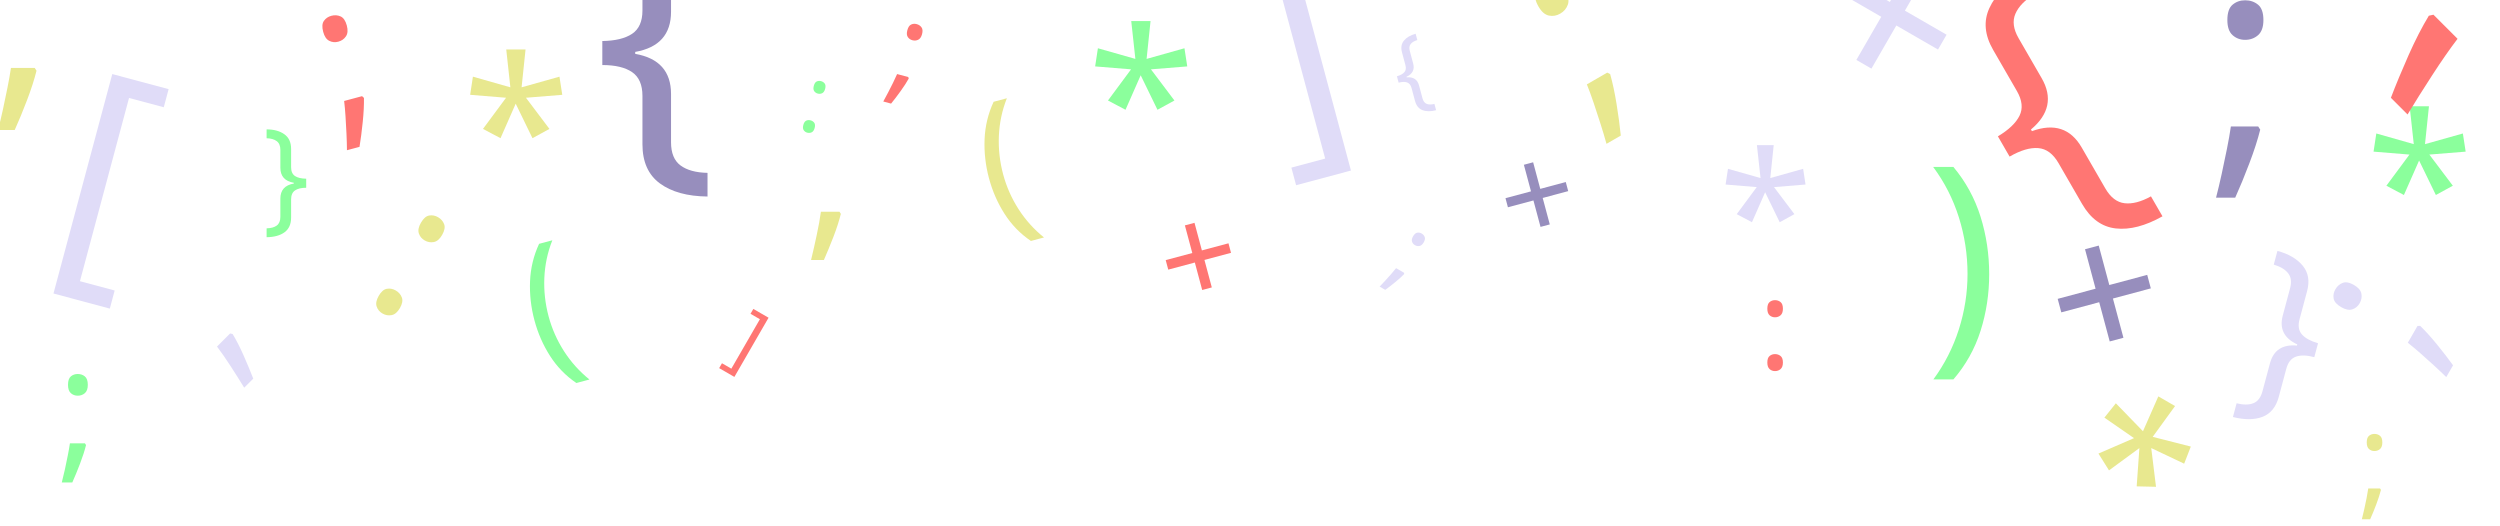
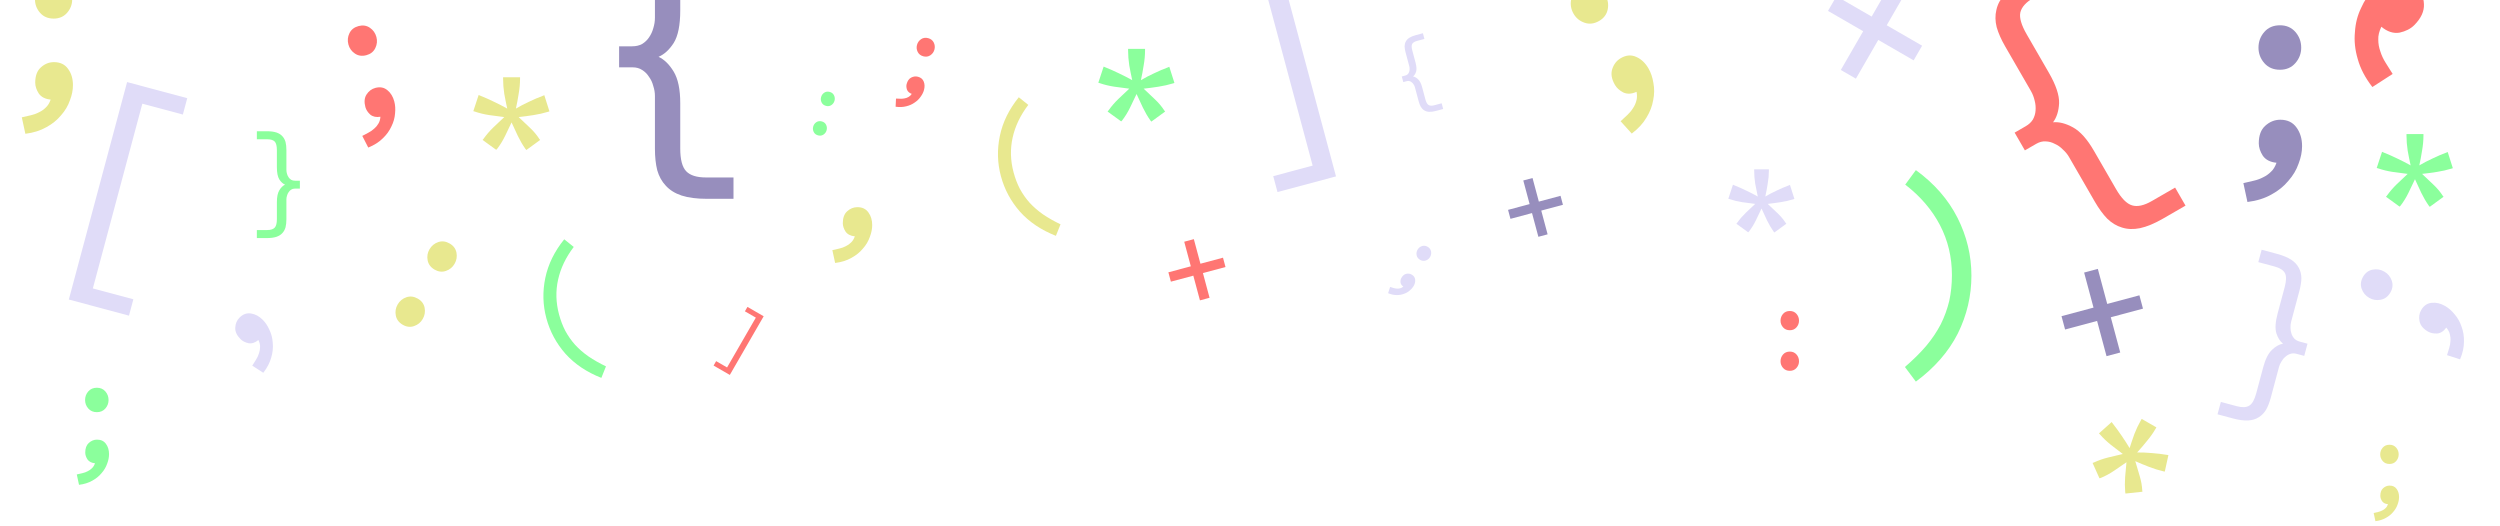
- <svg xmlns="http://www.w3.org/2000/svg" width="248.356mm" height="52.211mm" viewBox="0 0 880 185" id="svg9785" version="1.1">
-   <defs id="defs9787" />
-   <g id="layer1" transform="translate(1260,-213.0681)">
-     <g transform="translate(-4940,-529.2942)" id="g9298">
-       <text transform="matrix(0.9659258,-0.258819,0.258819,0.9659258,0,0)" id="text9302" y="1743.251" x="3464.592" style="color:#000000;font-style:normal;font-variant:normal;font-weight:normal;font-stretch:normal;font-size:69.406px;line-height:110%;font-family:'Ubuntu Mono';-inkscape-font-specification:'Ubuntu Mono';text-align:start;writing-mode:lr-tb;text-anchor:start;clip-rule:nonzero;display:inline;overflow:visible;visibility:visible;opacity:1;color-interpolation:sRGB;color-interpolation-filters:linearRGB;fill:#ff7673;fill-opacity:1;fill-rule:nonzero;stroke:none;stroke-width:2;stroke-linecap:round;stroke-linejoin:miter;stroke-miterlimit:4;stroke-dasharray:none;stroke-dashoffset:0;stroke-opacity:1;marker:none;color-rendering:auto;image-rendering:auto;shape-rendering:auto;text-rendering:auto;enable-background:accumulate" xml:space="preserve">
-         <tspan y="1743.251" x="3464.592" id="tspan9304">;</tspan>
-       </text>
-       <text xml:space="preserve" style="color:#000000;font-style:normal;font-variant:normal;font-weight:normal;font-stretch:normal;font-size:115.702px;line-height:110%;font-family:'Ubuntu Mono';-inkscape-font-specification:'Ubuntu Mono';text-align:start;writing-mode:lr-tb;text-anchor:start;clip-rule:nonzero;display:inline;overflow:visible;visibility:visible;opacity:1;color-interpolation:sRGB;color-interpolation-filters:linearRGB;fill:#978ebd;fill-opacity:1;fill-rule:nonzero;stroke:none;stroke-width:2;stroke-linecap:round;stroke-linejoin:miter;stroke-miterlimit:4;stroke-dasharray:none;stroke-dashoffset:0;stroke-opacity:1;marker:none;color-rendering:auto;image-rendering:auto;shape-rendering:auto;text-rendering:auto;enable-background:accumulate" x="3888.783" y="793.255" id="text9306">
-         <tspan id="tspan9308" x="3888.783" y="793.255">{</tspan>
-       </text>
-       <text id="text9310" y="824.93" x="3962.649" style="color:#000000;font-style:normal;font-variant:normal;font-weight:normal;font-stretch:normal;font-size:69.406px;line-height:110%;font-family:'Ubuntu Mono';-inkscape-font-specification:'Ubuntu Mono';text-align:start;writing-mode:lr-tb;text-anchor:start;clip-rule:nonzero;display:inline;overflow:visible;visibility:visible;opacity:1;color-interpolation:sRGB;color-interpolation-filters:linearRGB;fill:#e8e88f;fill-opacity:1;fill-rule:nonzero;stroke:none;stroke-width:2;stroke-linecap:round;stroke-linejoin:miter;stroke-miterlimit:4;stroke-dasharray:none;stroke-dashoffset:0;stroke-opacity:1;marker:none;color-rendering:auto;image-rendering:auto;shape-rendering:auto;text-rendering:auto;enable-background:accumulate" xml:space="preserve">
-         <tspan y="824.93" x="3962.649" id="tspan9312">,</tspan>
-       </text>
-       <text xml:space="preserve" style="color:#000000;font-style:normal;font-variant:normal;font-weight:normal;font-stretch:normal;font-size:91.716px;line-height:110%;font-family:'Ubuntu Mono';-inkscape-font-specification:'Ubuntu Mono';text-align:start;writing-mode:lr-tb;text-anchor:start;clip-rule:nonzero;display:inline;overflow:visible;visibility:visible;opacity:1;color-interpolation:sRGB;color-interpolation-filters:linearRGB;fill:#e0dcf8;fill-opacity:1;fill-rule:nonzero;stroke:none;stroke-width:2;stroke-linecap:round;stroke-linejoin:miter;stroke-miterlimit:4;stroke-dasharray:none;stroke-dashoffset:0;stroke-opacity:1;marker:none;color-rendering:auto;image-rendering:auto;shape-rendering:auto;text-rendering:auto;enable-background:accumulate" x="3784.319" y="-154.949" id="text9314" transform="matrix(0.9659258,0.258819,-0.258819,0.9659258,0,0)">
-         <tspan id="tspan9316" x="3784.319" y="-154.949">[</tspan>
-       </text>
-       <text transform="matrix(0.8660254,0.5,-0.5,0.8660254,0,0)" id="text9318" y="-1169.807" x="3720.673" style="color:#000000;font-style:normal;font-variant:normal;font-weight:normal;font-stretch:normal;font-size:69.406px;line-height:110%;font-family:'Ubuntu Mono';-inkscape-font-specification:'Ubuntu Mono';text-align:start;writing-mode:lr-tb;text-anchor:start;clip-rule:nonzero;display:inline;overflow:visible;visibility:visible;opacity:1;color-interpolation:sRGB;color-interpolation-filters:linearRGB;fill:#e8e88f;fill-opacity:1;fill-rule:nonzero;stroke:none;stroke-width:2;stroke-linecap:round;stroke-linejoin:miter;stroke-miterlimit:4;stroke-dasharray:none;stroke-dashoffset:0;stroke-opacity:1;marker:none;color-rendering:auto;image-rendering:auto;shape-rendering:auto;text-rendering:auto;enable-background:accumulate" xml:space="preserve">
-         <tspan y="-1169.807" x="3720.673" id="tspan9320">:</tspan>
-       </text>
-       <text xml:space="preserve" style="color:#000000;font-style:normal;font-variant:normal;font-weight:normal;font-stretch:normal;font-size:58.175px;line-height:110%;font-family:'Ubuntu Mono';-inkscape-font-specification:'Ubuntu Mono';text-align:start;writing-mode:lr-tb;text-anchor:start;clip-rule:nonzero;display:inline;overflow:visible;visibility:visible;opacity:1;color-interpolation:sRGB;color-interpolation-filters:linearRGB;fill:#8bff9c;fill-opacity:1;fill-rule:nonzero;stroke:none;stroke-width:2;stroke-linecap:round;stroke-linejoin:miter;stroke-miterlimit:4;stroke-dasharray:none;stroke-dashoffset:0;stroke-opacity:1;marker:none;color-rendering:auto;image-rendering:auto;shape-rendering:auto;text-rendering:auto;enable-background:accumulate" x="3512.672" y="1843.071" id="text9322" transform="matrix(0.9659258,-0.258819,0.258819,0.9659258,0,0)">
-         <tspan id="tspan9324" x="3512.672" y="1843.071">(</tspan>
-       </text>
-       <text transform="matrix(0.8660254,0.5,-0.5,0.8660254,0,0)" id="text9326" y="-1496.092" x="4113.411" style="color:#000000;font-style:normal;font-variant:normal;font-weight:normal;font-stretch:normal;font-size:85.113px;line-height:110%;font-family:'Ubuntu Mono';-inkscape-font-specification:'Ubuntu Mono';text-align:start;writing-mode:lr-tb;text-anchor:start;clip-rule:nonzero;display:inline;overflow:visible;visibility:visible;opacity:1;color-interpolation:sRGB;color-interpolation-filters:linearRGB;fill:#e0dcf8;fill-opacity:1;fill-rule:nonzero;stroke:none;stroke-width:2;stroke-linecap:round;stroke-linejoin:miter;stroke-miterlimit:4;stroke-dasharray:none;stroke-dashoffset:0;stroke-opacity:1;marker:none;color-rendering:auto;image-rendering:auto;shape-rendering:auto;text-rendering:auto;enable-background:accumulate" xml:space="preserve">
-         <tspan y="-1496.092" x="4113.411" id="tspan9328">+</tspan>
-       </text>
-       <text xml:space="preserve" style="color:#000000;font-style:normal;font-variant:normal;font-weight:normal;font-stretch:normal;font-size:69.406px;line-height:110%;font-family:'Ubuntu Mono';-inkscape-font-specification:'Ubuntu Mono';text-align:start;writing-mode:lr-tb;text-anchor:start;clip-rule:nonzero;display:inline;overflow:visible;visibility:visible;opacity:1;color-interpolation:sRGB;color-interpolation-filters:linearRGB;fill:#8bff9c;fill-opacity:1;fill-rule:nonzero;stroke:none;stroke-width:2;stroke-linecap:round;stroke-linejoin:miter;stroke-miterlimit:4;stroke-dasharray:none;stroke-dashoffset:0;stroke-opacity:1;marker:none;color-rendering:auto;image-rendering:auto;shape-rendering:auto;text-rendering:auto;enable-background:accumulate" x="4062.649" y="802.519" id="text9330">
-         <tspan id="tspan9332" x="4062.649" y="802.519">*</tspan>
-       </text>
-       <text xml:space="preserve" style="color:#000000;font-style:normal;font-variant:normal;font-weight:normal;font-stretch:normal;font-size:44.248px;line-height:110%;font-family:'Ubuntu Mono';-inkscape-font-specification:'Ubuntu Mono';text-align:start;writing-mode:lr-tb;text-anchor:start;clip-rule:nonzero;display:inline;overflow:visible;visibility:visible;opacity:1;color-interpolation:sRGB;color-interpolation-filters:linearRGB;fill:#e8e88f;fill-opacity:1;fill-rule:nonzero;stroke:none;stroke-width:2;stroke-linecap:round;stroke-linejoin:miter;stroke-miterlimit:4;stroke-dasharray:none;stroke-dashoffset:0;stroke-opacity:1;marker:none;color-rendering:auto;image-rendering:auto;shape-rendering:auto;text-rendering:auto;enable-background:accumulate" x="4510" y="919.442" id="text9334">
-         <tspan id="tspan9336" x="4510" y="919.442">;</tspan>
-       </text>
-       <text transform="matrix(0.8660254,-0.5,0.5,0.8660254,0,0)" id="text9338" y="2911.631" x="3397.685" style="color:#000000;font-style:normal;font-variant:normal;font-weight:normal;font-stretch:normal;font-size:112.778px;line-height:110%;font-family:'Ubuntu Mono';-inkscape-font-specification:'Ubuntu Mono';text-align:start;writing-mode:lr-tb;text-anchor:start;clip-rule:nonzero;display:inline;overflow:visible;visibility:visible;opacity:1;color-interpolation:sRGB;color-interpolation-filters:linearRGB;fill:#ff7673;fill-opacity:1;fill-rule:nonzero;stroke:none;stroke-width:2;stroke-linecap:round;stroke-linejoin:miter;stroke-miterlimit:4;stroke-dasharray:none;stroke-dashoffset:0;stroke-opacity:1;marker:none;color-rendering:auto;image-rendering:auto;shape-rendering:auto;text-rendering:auto;enable-background:accumulate" xml:space="preserve">
-         <tspan y="2911.631" x="3397.685" id="tspan9340">{</tspan>
-       </text>
-       <text xml:space="preserve" style="color:#000000;font-style:normal;font-variant:normal;font-weight:normal;font-stretch:normal;font-size:44.248px;line-height:110%;font-family:'Ubuntu Mono';-inkscape-font-specification:'Ubuntu Mono';text-align:start;writing-mode:lr-tb;text-anchor:start;clip-rule:nonzero;display:inline;overflow:visible;visibility:visible;opacity:1;color-interpolation:sRGB;color-interpolation-filters:linearRGB;fill:#ff7673;fill-opacity:1;fill-rule:nonzero;stroke:none;stroke-width:2;stroke-linecap:round;stroke-linejoin:miter;stroke-miterlimit:4;stroke-dasharray:none;stroke-dashoffset:0;stroke-opacity:1;marker:none;color-rendering:auto;image-rendering:auto;shape-rendering:auto;text-rendering:auto;enable-background:accumulate" x="4298.916" y="872.362" id="text9342">
-         <tspan id="tspan9344" x="4298.916" y="872.362">:</tspan>
-       </text>
-       <text transform="matrix(0.9659258,-0.258819,0.258819,0.9659258,0,0)" id="text9346" y="1836.185" x="3680.161" style="color:#000000;font-style:normal;font-variant:normal;font-weight:normal;font-stretch:normal;font-size:58.175px;line-height:110%;font-family:'Ubuntu Mono';-inkscape-font-specification:'Ubuntu Mono';text-align:start;writing-mode:lr-tb;text-anchor:start;clip-rule:nonzero;display:inline;overflow:visible;visibility:visible;opacity:1;color-interpolation:sRGB;color-interpolation-filters:linearRGB;fill:#e8e88f;fill-opacity:1;fill-rule:nonzero;stroke:none;stroke-width:2;stroke-linecap:round;stroke-linejoin:miter;stroke-miterlimit:4;stroke-dasharray:none;stroke-dashoffset:0;stroke-opacity:1;marker:none;color-rendering:auto;image-rendering:auto;shape-rendering:auto;text-rendering:auto;enable-background:accumulate" xml:space="preserve">
-         <tspan y="1836.185" x="3680.161" id="tspan9348">(</tspan>
-       </text>
-       <text transform="matrix(0.9659258,-0.258819,0.258819,0.9659258,0,0)" xml:space="preserve" style="color:#000000;font-style:normal;font-variant:normal;font-weight:normal;font-stretch:normal;font-size:69.406px;line-height:110%;font-family:'Ubuntu Mono';-inkscape-font-specification:'Ubuntu Mono';text-align:start;writing-mode:lr-tb;text-anchor:start;clip-rule:nonzero;display:inline;overflow:visible;visibility:visible;opacity:1;color-interpolation:sRGB;color-interpolation-filters:linearRGB;fill:#978ebd;fill-opacity:1;fill-rule:nonzero;stroke:none;stroke-width:2;stroke-linecap:round;stroke-linejoin:miter;stroke-miterlimit:4;stroke-dasharray:none;stroke-dashoffset:0;stroke-opacity:1;marker:none;color-rendering:auto;image-rendering:auto;shape-rendering:auto;text-rendering:auto;enable-background:accumulate" x="4031.4" y="1985.519" id="text9350">
-         <tspan id="tspan9352" x="4031.4" y="1985.519">+</tspan>
-       </text>
-       <text transform="matrix(-0.9659258,0.258819,0.258819,0.9659258,0,0)" id="text9358" y="1836.49" x="-3813.402" style="color:#000000;font-style:normal;font-variant:normal;font-weight:normal;font-stretch:normal;font-size:89.208px;line-height:110%;font-family:'Ubuntu Mono';-inkscape-font-specification:'Ubuntu Mono';text-align:start;writing-mode:lr-tb;text-anchor:start;clip-rule:nonzero;display:inline;overflow:visible;visibility:visible;opacity:1;color-interpolation:sRGB;color-interpolation-filters:linearRGB;fill:#e0dcf8;fill-opacity:1;fill-rule:nonzero;stroke:none;stroke-width:2;stroke-linecap:round;stroke-linejoin:miter;stroke-miterlimit:4;stroke-dasharray:none;stroke-dashoffset:0;stroke-opacity:1;marker:none;color-rendering:auto;image-rendering:auto;shape-rendering:auto;text-rendering:auto;enable-background:accumulate" xml:space="preserve">
-         <tspan y="1836.49" x="-3813.402" id="tspan9360">[</tspan>
-       </text>
-       <text xml:space="preserve" style="color:#000000;font-style:normal;font-variant:normal;font-weight:normal;font-stretch:normal;font-size:56.215px;line-height:110%;font-family:'Ubuntu Mono';-inkscape-font-specification:'Ubuntu Mono';text-align:start;writing-mode:lr-tb;text-anchor:start;clip-rule:nonzero;display:inline;overflow:visible;visibility:visible;opacity:1;color-interpolation:sRGB;color-interpolation-filters:linearRGB;fill:#8bff9c;fill-opacity:1;fill-rule:nonzero;stroke:none;stroke-width:2;stroke-linecap:round;stroke-linejoin:miter;stroke-miterlimit:4;stroke-dasharray:none;stroke-dashoffset:0;stroke-opacity:1;marker:none;color-rendering:auto;image-rendering:auto;shape-rendering:auto;text-rendering:auto;enable-background:accumulate" x="3700" y="904.928" id="text9362">
-         <tspan id="tspan9364" x="3700" y="904.928">;</tspan>
-       </text>
-       <text transform="matrix(0.5,-0.8660254,0.8660254,0.5,0,0)" id="text9366" y="4360.882" x="1510.438" style="color:#000000;font-style:normal;font-variant:normal;font-weight:normal;font-stretch:normal;font-size:72.537px;line-height:110%;font-family:'Ubuntu Mono';-inkscape-font-specification:'Ubuntu Mono';text-align:start;writing-mode:lr-tb;text-anchor:start;clip-rule:nonzero;display:inline;overflow:visible;visibility:visible;opacity:1;color-interpolation:sRGB;color-interpolation-filters:linearRGB;fill:#e0dcf8;fill-opacity:1;fill-rule:nonzero;stroke:none;stroke-width:2;stroke-linecap:round;stroke-linejoin:miter;stroke-miterlimit:4;stroke-dasharray:none;stroke-dashoffset:0;stroke-opacity:1;marker:none;color-rendering:auto;image-rendering:auto;shape-rendering:auto;text-rendering:auto;enable-background:accumulate" xml:space="preserve">
-         <tspan y="4360.882" x="1510.438" id="tspan9368">;</tspan>
-       </text>
-       <text xml:space="preserve" style="color:#000000;font-style:normal;font-variant:normal;font-weight:normal;font-stretch:normal;font-size:102.3px;line-height:110%;font-family:'Ubuntu Mono';-inkscape-font-specification:'Ubuntu Mono';text-align:start;writing-mode:lr-tb;text-anchor:start;clip-rule:nonzero;display:inline;overflow:visible;visibility:visible;opacity:1;color-interpolation:sRGB;color-interpolation-filters:linearRGB;fill:#978ebd;fill-opacity:1;fill-rule:nonzero;stroke:none;stroke-width:2;stroke-linecap:round;stroke-linejoin:miter;stroke-miterlimit:4;stroke-dasharray:none;stroke-dashoffset:0;stroke-opacity:1;marker:none;color-rendering:auto;image-rendering:auto;shape-rendering:auto;text-rendering:auto;enable-background:accumulate" x="4456.88" y="798.73" id="text9370">
-         <tspan id="tspan9372" x="4456.88" y="798.73">;</tspan>
-       </text>
-       <text transform="scale(-1,1)" id="text9374" y="818.984" x="-3788.998" style="color:#000000;font-style:normal;font-variant:normal;font-weight:normal;font-stretch:normal;font-size:43.526px;line-height:110%;font-family:'Ubuntu Mono';-inkscape-font-specification:'Ubuntu Mono';text-align:start;writing-mode:lr-tb;text-anchor:start;clip-rule:nonzero;display:inline;overflow:visible;visibility:visible;opacity:1;color-interpolation:sRGB;color-interpolation-filters:linearRGB;fill:#8bff9c;fill-opacity:1;fill-rule:nonzero;stroke:none;stroke-width:2;stroke-linecap:round;stroke-linejoin:miter;stroke-miterlimit:4;stroke-dasharray:none;stroke-dashoffset:0;stroke-opacity:1;marker:none;color-rendering:auto;image-rendering:auto;shape-rendering:auto;text-rendering:auto;enable-background:accumulate" xml:space="preserve">
-         <tspan y="818.984" x="-3788.998" id="tspan9376">{</tspan>
-       </text>
-       <text xml:space="preserve" style="color:#000000;font-style:normal;font-variant:normal;font-weight:normal;font-stretch:normal;font-size:69.406px;line-height:110%;font-family:'Ubuntu Mono';-inkscape-font-specification:'Ubuntu Mono';text-align:start;writing-mode:lr-tb;text-anchor:start;clip-rule:nonzero;display:inline;overflow:visible;visibility:visible;opacity:1;color-interpolation:sRGB;color-interpolation-filters:linearRGB;fill:#e0dcf8;fill-opacity:1;fill-rule:nonzero;stroke:none;stroke-width:2;stroke-linecap:round;stroke-linejoin:miter;stroke-miterlimit:4;stroke-dasharray:none;stroke-dashoffset:0;stroke-opacity:1;marker:none;color-rendering:auto;image-rendering:auto;shape-rendering:auto;text-rendering:auto;enable-background:accumulate" x="-4568.102" y="-308" id="text9378" transform="matrix(-0.9659258,-0.258819,-0.258819,0.9659258,0,0)">
-         <tspan id="tspan9380" x="-4568.102" y="-308">{</tspan>
-       </text>
-       <text transform="matrix(0.9659258,-0.258819,0.258819,0.9659258,0,0)" id="text9382" y="1883.055" x="3732.678" style="color:#000000;font-style:normal;font-variant:normal;font-weight:normal;font-stretch:normal;font-size:48.666px;line-height:110%;font-family:'Ubuntu Mono';-inkscape-font-specification:'Ubuntu Mono';text-align:start;writing-mode:lr-tb;text-anchor:start;clip-rule:nonzero;display:inline;overflow:visible;visibility:visible;opacity:1;color-interpolation:sRGB;color-interpolation-filters:linearRGB;fill:#ff7673;fill-opacity:1;fill-rule:nonzero;stroke:none;stroke-width:2;stroke-linecap:round;stroke-linejoin:miter;stroke-miterlimit:4;stroke-dasharray:none;stroke-dashoffset:0;stroke-opacity:1;marker:none;color-rendering:auto;image-rendering:auto;shape-rendering:auto;text-rendering:auto;enable-background:accumulate" xml:space="preserve">
-         <tspan y="1883.055" x="3732.678" id="tspan9384">+</tspan>
-       </text>
-       <text id="text9386" y="832.519" x="4512.648" style="color:#000000;font-style:normal;font-variant:normal;font-weight:normal;font-stretch:normal;font-size:69.406px;line-height:110%;font-family:'Ubuntu Mono';-inkscape-font-specification:'Ubuntu Mono';text-align:start;writing-mode:lr-tb;text-anchor:start;clip-rule:nonzero;display:inline;overflow:visible;visibility:visible;opacity:1;color-interpolation:sRGB;color-interpolation-filters:linearRGB;fill:#8bff9c;fill-opacity:1;fill-rule:nonzero;stroke:none;stroke-width:2;stroke-linecap:round;stroke-linejoin:miter;stroke-miterlimit:4;stroke-dasharray:none;stroke-dashoffset:0;stroke-opacity:1;marker:none;color-rendering:auto;image-rendering:auto;shape-rendering:auto;text-rendering:auto;enable-background:accumulate" xml:space="preserve">
-         <tspan y="832.519" x="4512.648" id="tspan9388">*</tspan>
-       </text>
-       <text transform="matrix(0.9659258,0.258819,-0.258819,0.9659258,0,0)" xml:space="preserve" style="color:#000000;font-style:normal;font-variant:normal;font-weight:normal;font-stretch:normal;font-size:33.283px;line-height:110%;font-family:'Ubuntu Mono';-inkscape-font-specification:'Ubuntu Mono';text-align:start;writing-mode:lr-tb;text-anchor:start;clip-rule:nonzero;display:inline;overflow:visible;visibility:visible;opacity:1;color-interpolation:sRGB;color-interpolation-filters:linearRGB;fill:#8bff9c;fill-opacity:1;fill-rule:nonzero;stroke:none;stroke-width:2;stroke-linecap:round;stroke-linejoin:miter;stroke-miterlimit:4;stroke-dasharray:none;stroke-dashoffset:0;stroke-opacity:1;marker:none;color-rendering:auto;image-rendering:auto;shape-rendering:auto;text-rendering:auto;enable-background:accumulate" x="4028.877" y="-264.286" id="text9390">
-         <tspan id="tspan9392" x="4028.877" y="-264.286">:</tspan>
-       </text>
-       <text xml:space="preserve" style="color:#000000;font-style:normal;font-variant:normal;font-weight:normal;font-stretch:normal;font-size:27.588px;line-height:110%;font-family:'Ubuntu Mono';-inkscape-font-specification:'Ubuntu Mono';text-align:start;writing-mode:lr-tb;text-anchor:start;clip-rule:nonzero;display:inline;overflow:visible;visibility:visible;opacity:1;color-interpolation:sRGB;color-interpolation-filters:linearRGB;fill:#ff7673;fill-opacity:1;fill-rule:nonzero;stroke:none;stroke-width:2;stroke-linecap:round;stroke-linejoin:miter;stroke-miterlimit:4;stroke-dasharray:none;stroke-dashoffset:0;stroke-opacity:1;marker:none;color-rendering:auto;image-rendering:auto;shape-rendering:auto;text-rendering:auto;enable-background:accumulate" x="-3850.564" y="-1215.806" id="text9394" transform="matrix(-0.8660254,-0.5,-0.5,0.8660254,0,0)">
-         <tspan id="tspan9396" x="-3850.564" y="-1215.806">[</tspan>
-       </text>
-       <text transform="matrix(0.7071068,-0.7071068,0.7071068,0.7071068,0,0)" xml:space="preserve" style="color:#000000;font-style:normal;font-variant:normal;font-weight:normal;font-stretch:normal;font-size:69.406px;line-height:110%;font-family:'Ubuntu Mono';-inkscape-font-specification:'Ubuntu Mono';text-align:start;writing-mode:lr-tb;text-anchor:start;clip-rule:nonzero;display:inline;overflow:visible;visibility:visible;opacity:1;color-interpolation:sRGB;color-interpolation-filters:linearRGB;fill:#e0dcf8;fill-opacity:1;fill-rule:nonzero;stroke:none;stroke-width:2;stroke-linecap:round;stroke-linejoin:miter;stroke-miterlimit:4;stroke-dasharray:none;stroke-dashoffset:0;stroke-opacity:1;marker:none;color-rendering:auto;image-rendering:auto;shape-rendering:auto;text-rendering:auto;enable-background:accumulate" x="2038.66" y="3275.401" id="text9398">
-         <tspan id="tspan9400" x="2038.66" y="3275.401">,</tspan>
-       </text>
-       <text transform="matrix(0.8660254,0.5,-0.5,0.8660254,0,0)" id="text9402" y="-1357.026" x="4028.085" style="color:#000000;font-style:normal;font-variant:normal;font-weight:normal;font-stretch:normal;font-size:34.708px;line-height:110%;font-family:'Ubuntu Mono';-inkscape-font-specification:'Ubuntu Mono';text-align:start;writing-mode:lr-tb;text-anchor:start;clip-rule:nonzero;display:inline;overflow:visible;visibility:visible;opacity:1;color-interpolation:sRGB;color-interpolation-filters:linearRGB;fill:#e0dcf8;fill-opacity:1;fill-rule:nonzero;stroke:none;stroke-width:2;stroke-linecap:round;stroke-linejoin:miter;stroke-miterlimit:4;stroke-dasharray:none;stroke-dashoffset:0;stroke-opacity:1;marker:none;color-rendering:auto;image-rendering:auto;shape-rendering:auto;text-rendering:auto;enable-background:accumulate" xml:space="preserve">
-         <tspan y="-1357.026" x="4028.085" id="tspan9404">;</tspan>
-       </text>
-       <text transform="matrix(0.8660254,0.5,-0.5,0.8660254,0,0)" xml:space="preserve" style="color:#000000;font-style:normal;font-variant:normal;font-weight:normal;font-stretch:normal;font-size:69.406px;line-height:110%;font-family:'Ubuntu Mono';-inkscape-font-specification:'Ubuntu Mono';text-align:start;writing-mode:lr-tb;text-anchor:start;clip-rule:nonzero;display:inline;overflow:visible;visibility:visible;opacity:1;color-interpolation:sRGB;color-interpolation-filters:linearRGB;fill:#e8e88f;fill-opacity:1;fill-rule:nonzero;stroke:none;stroke-width:2;stroke-linecap:round;stroke-linejoin:miter;stroke-miterlimit:4;stroke-dasharray:none;stroke-dashoffset:0;stroke-opacity:1;marker:none;color-rendering:auto;image-rendering:auto;shape-rendering:auto;text-rendering:auto;enable-background:accumulate" x="4270.322" y="-1403.374" id="text9406">
-         <tspan id="tspan9408" x="4270.322" y="-1403.374">*</tspan>
-       </text>
-       <text transform="scale(-1,1)" id="text9410" y="862.362" x="-4383.632" style="color:#000000;font-style:normal;font-variant:normal;font-weight:normal;font-stretch:normal;font-size:85.766px;line-height:110%;font-family:'Ubuntu Mono';-inkscape-font-specification:'Ubuntu Mono';text-align:start;writing-mode:lr-tb;text-anchor:start;clip-rule:nonzero;display:inline;overflow:visible;visibility:visible;opacity:1;color-interpolation:sRGB;color-interpolation-filters:linearRGB;fill:#8bff9c;fill-opacity:1;fill-rule:nonzero;stroke:none;stroke-width:2;stroke-linecap:round;stroke-linejoin:miter;stroke-miterlimit:4;stroke-dasharray:none;stroke-dashoffset:0;stroke-opacity:1;marker:none;color-rendering:auto;image-rendering:auto;shape-rendering:auto;text-rendering:auto;enable-background:accumulate" xml:space="preserve">
-         <tspan y="862.362" x="-4383.632" id="tspan9412">(</tspan>
-       </text>
-       <text xml:space="preserve" style="color:#000000;font-style:normal;font-variant:normal;font-weight:normal;font-stretch:normal;font-size:31.952px;line-height:110%;font-family:'Ubuntu Mono';-inkscape-font-specification:'Ubuntu Mono';text-align:start;writing-mode:lr-tb;text-anchor:start;clip-rule:nonzero;display:inline;overflow:visible;visibility:visible;opacity:1;color-interpolation:sRGB;color-interpolation-filters:linearRGB;fill:#e0dcf8;fill-opacity:1;fill-rule:nonzero;stroke:none;stroke-width:2;stroke-linecap:round;stroke-linejoin:miter;stroke-miterlimit:4;stroke-dasharray:none;stroke-dashoffset:0;stroke-opacity:1;marker:none;color-rendering:auto;image-rendering:auto;shape-rendering:auto;text-rendering:auto;enable-background:accumulate" x="3829.591" y="1832.786" id="text9414" transform="matrix(0.9659258,-0.258819,0.258819,0.9659258,0,0)">
-         <tspan id="tspan9416" x="3829.591" y="1832.786">{</tspan>
-       </text>
-       <text transform="matrix(0.9659258,-0.258819,0.258819,0.9659258,0,0)" id="text9418" y="1892.201" x="3853.947" style="color:#000000;font-style:normal;font-variant:normal;font-weight:normal;font-stretch:normal;font-size:46.76px;line-height:110%;font-family:'Ubuntu Mono';-inkscape-font-specification:'Ubuntu Mono';text-align:start;writing-mode:lr-tb;text-anchor:start;clip-rule:nonzero;display:inline;overflow:visible;visibility:visible;opacity:1;color-interpolation:sRGB;color-interpolation-filters:linearRGB;fill:#978ebd;fill-opacity:1;fill-rule:nonzero;stroke:none;stroke-width:2;stroke-linecap:round;stroke-linejoin:miter;stroke-miterlimit:4;stroke-dasharray:none;stroke-dashoffset:0;stroke-opacity:1;marker:none;color-rendering:auto;image-rendering:auto;shape-rendering:auto;text-rendering:auto;enable-background:accumulate" xml:space="preserve">
-         <tspan y="1892.201" x="3853.947" id="tspan9420">+</tspan>
-       </text>
-       <text id="text9422" y="776.62" x="3676.539" style="color:#000000;font-style:normal;font-variant:normal;font-weight:normal;font-stretch:normal;font-size:89.11px;line-height:110%;font-family:'Ubuntu Mono';-inkscape-font-specification:'Ubuntu Mono';text-align:start;writing-mode:lr-tb;text-anchor:start;clip-rule:nonzero;display:inline;overflow:visible;visibility:visible;opacity:1;color-interpolation:sRGB;color-interpolation-filters:linearRGB;fill:#e8e88f;fill-opacity:1;fill-rule:nonzero;stroke:none;stroke-width:2;stroke-linecap:round;stroke-linejoin:miter;stroke-miterlimit:4;stroke-dasharray:none;stroke-dashoffset:0;stroke-opacity:1;marker:none;color-rendering:auto;image-rendering:auto;shape-rendering:auto;text-rendering:auto;enable-background:accumulate" xml:space="preserve">
-         <tspan y="776.62" x="3676.539" id="tspan9424">;</tspan>
-       </text>
-       <text transform="matrix(0.8660254,-0.5,0.5,0.8660254,0,0)" xml:space="preserve" style="color:#000000;font-style:normal;font-variant:normal;font-weight:normal;font-stretch:normal;font-size:88.085px;line-height:110%;font-family:'Ubuntu Mono';-inkscape-font-specification:'Ubuntu Mono';text-align:start;writing-mode:lr-tb;text-anchor:start;clip-rule:nonzero;display:inline;overflow:visible;visibility:visible;opacity:1;color-interpolation:sRGB;color-interpolation-filters:linearRGB;fill:#e8e88f;fill-opacity:1;fill-rule:nonzero;stroke:none;stroke-width:2;stroke-linecap:round;stroke-linejoin:miter;stroke-miterlimit:4;stroke-dasharray:none;stroke-dashoffset:0;stroke-opacity:1;marker:none;color-rendering:auto;image-rendering:auto;shape-rendering:auto;text-rendering:auto;enable-background:accumulate" x="3277.469" y="2798.133" id="text9426">
-         <tspan id="tspan9428" x="3277.469" y="2798.133">;</tspan>
-       </text>
-       <text id="text9430" y="-286.918" x="4054.97" style="color:#000000;font-style:normal;font-variant:normal;font-weight:normal;font-stretch:normal;font-size:43.23px;line-height:110%;font-family:'Ubuntu Mono';-inkscape-font-specification:'Ubuntu Mono';text-align:start;writing-mode:lr-tb;text-anchor:start;clip-rule:nonzero;display:inline;overflow:visible;visibility:visible;opacity:1;color-interpolation:sRGB;color-interpolation-filters:linearRGB;fill:#ff7673;fill-opacity:1;fill-rule:nonzero;stroke:none;stroke-width:2;stroke-linecap:round;stroke-linejoin:miter;stroke-miterlimit:4;stroke-dasharray:none;stroke-dashoffset:0;stroke-opacity:1;marker:none;color-rendering:auto;image-rendering:auto;shape-rendering:auto;text-rendering:auto;enable-background:accumulate" xml:space="preserve" transform="matrix(0.9659258,0.258819,-0.258819,0.9659258,0,0)">
-         <tspan y="-286.918" x="4054.97" id="tspan9432">;</tspan>
-       </text>
-       <text transform="matrix(-0.7071068,-0.7071068,-0.7071068,0.7071068,0,0)" xml:space="preserve" style="color:#000000;font-style:normal;font-variant:normal;font-weight:normal;font-stretch:normal;font-size:127.724px;line-height:110%;font-family:'Ubuntu Mono';-inkscape-font-specification:'Ubuntu Mono';text-align:start;writing-mode:lr-tb;text-anchor:start;clip-rule:nonzero;display:inline;overflow:visible;visibility:visible;opacity:1;color-interpolation:sRGB;color-interpolation-filters:linearRGB;fill:#ff7673;fill-opacity:1;fill-rule:nonzero;stroke:none;stroke-width:2;stroke-linecap:round;stroke-linejoin:miter;stroke-miterlimit:4;stroke-dasharray:none;stroke-dashoffset:0;stroke-opacity:1;marker:none;color-rendering:auto;image-rendering:auto;shape-rendering:auto;text-rendering:auto;enable-background:accumulate" x="-3760.053" y="-2664.442" id="text9434">
-         <tspan id="tspan9436" x="-3760.053" y="-2664.442">,</tspan>
-       </text>
-       <text xml:space="preserve" style="color:#000000;font-style:normal;font-variant:normal;font-weight:normal;font-stretch:normal;font-size:69.406px;line-height:110%;font-family:'Ubuntu Mono';-inkscape-font-specification:'Ubuntu Mono';text-align:start;writing-mode:lr-tb;text-anchor:start;clip-rule:nonzero;display:inline;overflow:visible;visibility:visible;opacity:1;color-interpolation:sRGB;color-interpolation-filters:linearRGB;fill:#e8e88f;fill-opacity:1;fill-rule:nonzero;stroke:none;stroke-width:2;stroke-linecap:round;stroke-linejoin:miter;stroke-miterlimit:4;stroke-dasharray:none;stroke-dashoffset:0;stroke-opacity:1;marker:none;color-rendering:auto;image-rendering:auto;shape-rendering:auto;text-rendering:auto;enable-background:accumulate" x="3842.649" y="812.519" id="text9438">
-         <tspan id="tspan9440" x="3842.649" y="812.519">*</tspan>
-       </text>
-     </g>
-     <text id="text9386-3" y="309.963" x="-655.063" style="color:#000000;font-style:normal;font-variant:normal;font-weight:normal;font-stretch:normal;font-size:60.254px;line-height:110%;font-family:'Ubuntu Mono';-inkscape-font-specification:'Ubuntu Mono';text-align:start;writing-mode:lr-tb;text-anchor:start;clip-rule:nonzero;display:inline;overflow:visible;visibility:visible;opacity:1;color-interpolation:sRGB;color-interpolation-filters:linearRGB;fill:#e0dcf8;fill-opacity:1;fill-rule:nonzero;stroke:none;stroke-width:2;stroke-linecap:round;stroke-linejoin:miter;stroke-miterlimit:4;stroke-dasharray:none;stroke-dashoffset:0;stroke-opacity:1;marker:none;color-rendering:auto;image-rendering:auto;shape-rendering:auto;text-rendering:auto;enable-background:accumulate" xml:space="preserve">
-       <tspan y="309.963" x="-655.063" id="tspan9388-6">*</tspan>
-     </text>
+ <svg xmlns="http://www.w3.org/2000/svg" width="938666.683" height="197333.382" viewBox="0 0 880 185">
+   <g color="#000" font-family="Ubuntu Mono">
+     <path style="line-height:110%;-inkscape-font-specification:'Ubuntu Mono';text-align:start" d="M127.524 47.838q1.135-.592 2.203-1.165 1.135-.592 1.997-1.398.88-.738 1.47-1.76.605-.95.716-2.418-2.2.374-3.583-.765-1.333-1.223-1.71-2.63-.72-2.683.397-4.42 1.164-1.82 3.108-2.34 2.48-.665 4.24.804 1.74 1.4 2.423 3.95.52 1.943.274 4.237-.164 2.343-1.288 4.584-1.04 2.29-3.044 4.193-1.987 1.97-5.097 3.234l-2.106-4.106zm4.97-34.816q.54 2.01-.388 3.912-.928 1.902-3.14 2.494-2.28.61-4.034-.57-1.754-1.184-2.293-3.195-.557-2.08.37-3.98.928-1.9 3.207-2.512 2.213-.592 3.967.59 1.754 1.184 2.31 3.262z" fill="#ff7673" />
+     <path style="line-height:110%;-inkscape-font-specification:'Ubuntu Mono';text-align:start" d="M217.923 16.298h4.628q1.968 0 3.472-.81 1.505-.926 2.43-2.314 1.042-1.505 1.504-3.24.58-1.85.58-3.703v-18.627q0-4.28.81-7.52.924-3.24 3.007-5.438 2.083-2.314 5.554-3.47 3.586-1.158 8.91-1.158h9.37v7.52h-9.834q-4.86 0-6.942 2.2-1.966 2.197-1.966 7.982V3.685q0 7.752-2.314 11.455-2.314 3.587-5.322 4.86 3.008 1.388 5.322 5.207 2.314 3.818 2.314 11.107V52.28q0 5.786 2.083 7.984 2.082 2.2 6.942 2.2h9.718v7.52h-9.372q-5.323 0-8.91-1.158-3.47-1.157-5.553-3.47-2.083-2.2-3.008-5.44-.81-3.24-.81-7.52V33.77q0-1.737-.58-3.473-.46-1.85-1.503-3.24-.925-1.503-2.43-2.43-1.388-.925-3.355-.925h-4.744v-7.404z" fill="#978ebd" />
+     <path style="line-height:110%;-inkscape-font-specification:'Ubuntu Mono';text-align:start" d="M292.99 88.05q1.25-.276 2.43-.554 1.25-.278 2.29-.833 1.04-.486 1.874-1.32.832-.762 1.318-2.15-2.22-.208-3.262-1.666-.97-1.527-.97-2.984 0-2.777 1.525-4.165 1.597-1.457 3.61-1.457 2.568 0 3.886 1.875 1.32 1.804 1.32 4.442 0 2.012-.833 4.164-.763 2.222-2.43 4.096-1.595 1.943-4.025 3.262-2.43 1.388-5.76 1.805l-.972-4.512z" fill="#e8e88f" />
+     <path style="line-height:110%;-inkscape-font-specification:'Ubuntu Mono';text-align:start" d="M44.736 28.89l21.174 5.675-1.543 5.758L50.104 36.5 32.68 101.528l14.263 3.822-1.543 5.758-21.173-5.674 20.51-76.543z" fill="#e0dcf8" />
+     <path style="line-height:110%;-inkscape-font-specification:'Ubuntu Mono';text-align:start" d="M148.796 112.29q-1.04 1.802-3.04 2.49-2.002.69-3.985-.457-2.043-1.18-2.447-3.256-.404-2.076.637-3.88 1.076-1.863 3.076-2.55 2-.69 4.044.49 1.984 1.145 2.388 3.222.404 2.075-.672 3.94zm11.21-19.416q-1.042 1.803-3.042 2.492-2 .688-3.984-.457-2.044-1.18-2.448-3.257-.404-2.077.637-3.88 1.075-1.864 3.075-2.552 2-.687 4.044.493 1.983 1.145 2.387 3.22.404 2.078-.672 3.94z" fill="#e8e88f" />
+     <path style="line-height:110%;-inkscape-font-specification:'Ubuntu Mono';text-align:start" d="M201.93 86.96q-4.143 5.446-5.48 11.466-1.34 6.02.332 12.257.843 3.147 2.214 5.79 1.427 2.63 3.413 4.868 2.04 2.225 4.71 4.1 2.727 1.858 6.184 3.522l-1.625 4.05q-7.743-3.046-12.633-8.482-4.848-5.506-6.73-12.53-1.867-6.968-.366-14.176 1.503-7.208 6.66-13.59l3.375 2.71-.056.015z" fill="#8bff9c" />
+     <path style="line-height:110%;-inkscape-font-specification:'Ubuntu Mono';text-align:start" d="M646.437-1.32l12.383 7.15 7.83-13.562 5.307 3.064-7.83 13.563 12.457 7.192-2.98 5.16-12.456-7.193-7.873 13.637-5.307-3.063 7.873-13.637-12.382-7.15 2.98-5.16z" fill="#e0dcf8" />
+     <path style="line-height:110%;-inkscape-font-specification:'Ubuntu Mono';text-align:start" d="M402.568 31.215q1.874 1.735 3.887 3.678 2.012 1.874 3.4 4.026l.278.346-4.858 3.54-.347-.417q-1.458-2.083-2.638-4.513-1.18-2.498-2.22-4.788-1.11 2.29-2.29 4.787-1.18 2.43-2.777 4.512l-.347.346-4.79-3.47.348-.417q1.527-2.152 3.47-4.026 1.943-1.874 3.817-3.61-2.567-.346-5.273-.693-2.707-.416-5.136-1.25l-.485-.138 1.874-5.69.485.207q2.43.97 4.858 2.15 2.5 1.18 4.72 2.43-.556-2.498-1.042-5.205-.415-2.707-.415-5.345v-.485h5.97v.485q0 2.638-.487 5.345-.416 2.707-.972 5.205 2.22-1.32 4.65-2.43 2.43-1.18 4.86-2.08l.485-.21 1.805 5.692-.416.14q-2.5.762-5.207 1.18-2.637.415-5.205.693z" fill="#8bff9c" />
+     <path style="line-height:110%;-inkscape-font-specification:'Ubuntu Mono';text-align:start" d="M835.53 180.575q.797-.177 1.55-.354.796-.176 1.46-.53.664-.31 1.195-.84.53-.487.84-1.372-1.416-.133-2.08-1.062-.62-.974-.62-1.903 0-1.77.975-2.655 1.017-.93 2.3-.93 1.638 0 2.478 1.196.84 1.15.84 2.832 0 1.283-.53 2.655-.487 1.417-1.55 2.61-1.016 1.24-2.565 2.08-1.55.886-3.673 1.15l-.62-2.875zm8.806-20.62q0 1.328-.885 2.346-.884 1.018-2.344 1.018-1.504 0-2.39-1.017-.884-1.017-.884-2.344 0-1.372.885-2.39t2.39-1.018q1.46 0 2.344 1.018.886 1.018.886 2.39z" fill="#e8e88f" />
+     <path style="line-height:110%;-inkscape-font-specification:'Ubuntu Mono';text-align:start" d="M709.152 46.684l3.907-2.256q1.66-.958 2.534-2.375.82-1.514.923-3.138.146-1.777-.31-3.467-.413-1.845-1.315-3.408l-9.08-15.724q-2.085-3.614-2.98-6.743-.798-3.186-.11-6.057.63-2.968 2.995-5.637 2.464-2.725 6.957-5.32l7.91-4.567 3.666 6.35-8.302 4.792q-4.102 2.368-4.788 5.24-.59 2.813 2.23 7.696l7.782 13.48q3.778 6.544 3.63 10.797-.206 4.155-2.125 6.696 3.216-.294 7.03 1.8 3.814 2.096 7.367 8.25l7.78 13.477q2.82 4.884 5.65 5.725 2.83.84 6.932-1.528l8.204-4.737 3.665 6.35-7.91 4.566q-4.494 2.594-8.085 3.366-3.494.715-6.38-.224-2.83-.84-5.19-3.124-2.262-2.34-4.35-5.954l-9.077-15.724q-.846-1.466-2.18-2.65-1.293-1.336-2.85-2-1.513-.82-3.234-.867-1.624-.106-3.285.853l-4.004 2.312-3.608-6.25zM633.252 127.168q0 1.328-.885 2.345-.885 1.018-2.345 1.018-1.504 0-2.39-1.017-.884-1.017-.884-2.345 0-1.372.885-2.39.885-1.017 2.39-1.017 1.46 0 2.344 1.02.885 1.016.885 2.388zm0-14.292q0 1.327-.885 2.345-.885 1.02-2.345 1.02-1.504 0-2.39-1.02-.884-1.017-.884-2.344 0-1.372.885-2.39.885-1.017 2.39-1.017 1.46 0 2.344 1.017.885 1.017.885 2.39z" fill="#ff7673" />
+     <path style="line-height:110%;-inkscape-font-specification:'Ubuntu Mono';text-align:start" d="M361.93 36.96q-4.143 5.445-5.48 11.465-1.34 6.02.332 12.258.843 3.147 2.214 5.79 1.427 2.63 3.412 4.868 2.042 2.225 4.712 4.1 2.727 1.858 6.184 3.522l-1.625 4.05q-7.744-3.046-12.633-8.482-4.848-5.506-6.73-12.53-1.867-6.968-.366-14.176 1.503-7.208 6.66-13.59l3.375 2.71-.056.015z" fill="#e8e88f" />
+     <path style="line-height:110%;-inkscape-font-specification:'Ubuntu Mono';text-align:start" d="M725.655 111.294l11.263-3.018-3.306-12.335 4.827-1.292 3.304 12.335 11.33-3.036 1.258 4.693-11.33 3.036 3.323 12.402-4.827 1.294-3.323-12.403-11.263 3.017-1.257-4.693z" fill="#978ebd" />
+     <path style="line-height:110%;-inkscape-font-specification:'Ubuntu Mono';text-align:start" d="M450.32-12.36l-20.593 5.518 1.5 5.6L445.1-4.957 462.05 58.29l-13.873 3.717 1.5 5.6 20.595-5.518-19.95-74.45z" fill="#e0dcf8" />
+     <path style="line-height:110%;-inkscape-font-specification:'Ubuntu Mono';text-align:start" d="M27.027 167.007q1.012-.225 1.967-.45 1.012-.225 1.856-.675.843-.393 1.517-1.068.675-.618 1.068-1.742-1.798-.17-2.642-1.35-.787-1.236-.787-2.417 0-2.248 1.237-3.373 1.293-1.18 2.923-1.18 2.08 0 3.148 1.518 1.068 1.46 1.068 3.597 0 1.63-.674 3.373-.62 1.8-1.968 3.317-1.293 1.574-3.26 2.642-1.968 1.123-4.666 1.46l-.787-3.653zm11.187-26.196q0 1.687-1.125 2.98t-2.98 1.293q-1.91 0-3.036-1.293-1.124-1.293-1.124-2.98 0-1.742 1.124-3.035 1.125-1.293 3.036-1.293 1.855 0 2.98 1.293 1.124 1.293 1.124 3.036z" fill="#8bff9c" />
+     <path style="line-height:110%;-inkscape-font-specification:'Ubuntu Mono';text-align:start" d="M861.35 125.013q.4-1.275.767-2.488.4-1.276.443-2.51.104-1.195-.215-2.384-.255-1.152-1.258-2.317-1.35 1.902-3.212 2.082-1.89.082-3.21-.68-2.512-1.45-2.97-3.558-.485-2.206.567-4.028 1.34-2.325 3.727-2.54 2.32-.25 4.708 1.128 1.822 1.052 3.334 2.93 1.61 1.852 2.437 4.338.924 2.46.848 5.348-.013 2.924-1.377 6.157l-4.59-1.477zM839.294 95.61q1.884 1.09 2.604 3.18.72 2.09-.478 4.164-1.233 2.135-3.403 2.558-2.17.422-4.055-.666-1.947-1.125-2.667-3.215-.72-2.09.514-4.225 1.196-2.074 3.366-2.496 2.17-.423 4.118.7z" fill="#e0dcf8" />
+     <path style="line-height:110%;-inkscape-font-specification:'Ubuntu Mono';text-align:start" d="M789.667 64.45q1.842-.41 3.58-.82 1.842-.408 3.377-1.226 1.534-.716 2.762-1.944 1.228-1.125 1.944-3.17-3.274-.308-4.808-2.457-1.433-2.25-1.433-4.398 0-4.092 2.25-6.138 2.353-2.15 5.32-2.15 3.785 0 5.728 2.763 1.944 2.66 1.944 6.548 0 2.966-1.227 6.138-1.126 3.273-3.58 6.035-2.354 2.866-5.934 4.81-3.58 2.045-8.49 2.66l-1.433-6.65zm20.358-47.672q0 3.07-2.046 5.422-2.047 2.353-5.423 2.353-3.478 0-5.524-2.353t-2.046-5.422q0-3.172 2.046-5.524Q799.08 8.9 802.557 8.9q3.376 0 5.422 2.354 2.045 2.352 2.045 5.524z" fill="#978ebd" />
+     <path style="line-height:110%;-inkscape-font-specification:'Ubuntu Mono';text-align:start" d="M105.56 63.607h-1.74q-.74 0-1.307-.305-.566-.348-.914-.87-.393-.566-.567-1.22-.218-.695-.218-1.392v-7.007q0-1.61-.304-2.83-.348-1.218-1.13-2.045-.784-.87-2.09-1.306-1.35-.435-3.352-.435h-3.525v2.83h3.7q1.827 0 2.61.826.74.827.74 3.003v6.007q0 2.916.87 4.31.872 1.348 2.004 1.827-1.132.522-2.003 1.96-.87 1.435-.87 4.177v6.007q0 2.176-.784 3.003-.783.827-2.61.827H90.41v2.83h3.526q2.002 0 3.352-.436 1.305-.435 2.09-1.306.782-.827 1.13-2.045.305-1.22.305-2.83V70.18q0-.653.218-1.306.174-.697.566-1.22.347-.565.913-.913.522-.347 1.262-.347h1.785v-2.786z" fill="#8bff9c" />
+     <path style="line-height:110%;-inkscape-font-specification:'Ubuntu Mono';text-align:start" d="M812.238 120.98l-2.68-.72q-1.14-.304-1.887-1.007-.726-.77-1.047-1.718-.37-1.033-.37-2.11-.047-1.163.24-2.236l2.893-10.794q.665-2.48.698-4.484-.033-2.02-.9-3.617-.846-1.665-2.677-2.874-1.9-1.226-4.983-2.053l-5.43-1.455-1.168 4.358 5.7 1.527q2.814.754 3.68 2.352.798 1.578-.1 4.93l-2.48 9.25q-1.203 4.493-.437 6.998.783 2.437 2.33 3.642-1.96.337-3.894 2.19-1.933 1.853-3.065 6.077l-2.478 9.25q-.898 3.353-2.446 4.304-1.548.95-4.364.197l-5.63-1.51-1.17 4.36 5.43 1.454q3.085.827 5.343.713 2.19-.13 3.757-1.15 1.548-.95 2.588-2.683.972-1.75 1.636-4.23l2.892-10.795q.27-1.006.875-1.92.555-1.002 1.374-1.645.77-.728 1.785-1.03.948-.32 2.088-.016l2.75.737 1.148-4.29z" fill="#e0dcf8" />
+     <path style="line-height:110%;-inkscape-font-specification:'Ubuntu Mono';text-align:start" d="M411.27 95.854l7.897-2.116-2.318-8.65 3.384-.907 2.318 8.65 7.944-2.128.882 3.29-7.945 2.13 2.33 8.696-3.384.907-2.33-8.697-7.9 2.116-.88-3.29z" fill="#ff7673" />
+     <path style="line-height:110%;-inkscape-font-specification:'Ubuntu Mono';text-align:start" d="M852.568 61.215q1.874 1.735 3.887 3.678 2.012 1.874 3.4 4.026l.278.346-4.858 3.54-.347-.417q-1.458-2.083-2.638-4.513-1.18-2.498-2.22-4.788-1.11 2.29-2.29 4.787-1.18 2.43-2.777 4.512l-.347.346-4.79-3.47.348-.417q1.527-2.152 3.47-4.026 1.943-1.874 3.817-3.61-2.567-.346-5.274-.693-2.706-.416-5.136-1.25l-.485-.138 1.874-5.69.484.207q2.43.97 4.86 2.15 2.497 1.18 4.718 2.43-.555-2.498-1.04-5.205-.417-2.707-.417-5.345v-.485h5.97v.485q0 2.638-.487 5.345-.417 2.707-.972 5.205 2.22-1.32 4.65-2.43 2.43-1.18 4.86-2.08l.485-.21 1.805 5.692-.416.14q-2.5.762-5.207 1.18-2.637.415-5.205.693zM290.966 45.84q-.258.965-1.1 1.532-.84.567-1.902.283-1.093-.293-1.537-1.204-.445-.91-.187-1.876.267-.996 1.108-1.563.84-.566 1.934-.273 1.06.284 1.506 1.195.445.912.178 1.91zm2.782-10.383q-.258.964-1.1 1.53-.84.57-1.9.284-1.094-.292-1.54-1.203-.444-.912-.185-1.876.267-.996 1.108-1.563.842-.567 1.935-.274 1.06.284 1.506 1.196.445.91.178 1.907z" fill="#8bff9c" />
+     <path style="line-height:110%;-inkscape-font-specification:'Ubuntu Mono';text-align:start" d="M268.814 111.328l-5.71-3.297-.897 1.554 3.847 2.22-10.125 17.537-3.847-2.22-.897 1.554 5.71 3.296 11.918-20.642z" fill="#ff7673" />
+     <path style="line-height:110%;-inkscape-font-specification:'Ubuntu Mono';text-align:start" d="M88.798 128.71q.687-1.08 1.325-2.11.687-1.08 1.03-2.208.393-1.08.393-2.258.05-1.13-.59-2.454-1.717 1.423-3.483 1.13-1.767-.394-2.798-1.424-1.963-1.963-1.865-4.025.098-2.158 1.522-3.58 1.816-1.817 4.073-1.425 2.21.344 4.074 2.21 1.422 1.422 2.354 3.532 1.03 2.11 1.178 4.614.245 2.504-.54 5.154-.736 2.7-2.797 5.35l-3.877-2.504zM489.324 101.005q.61.192 1.19.367.61.192 1.2.212.573.05 1.142-.102.55-.123 1.11-.602-.91-.646-.997-1.537-.04-.905.324-1.536.694-1.202 1.703-1.422 1.055-.232 1.927.272 1.112.642 1.215 1.783.12 1.11-.54 2.253-.504.872-1.403 1.596-.886.77-2.076 1.165-1.176.442-2.558.406-1.4-.005-2.946-.658l.708-2.197zm14.068-10.553q-.52.902-1.52 1.246t-1.993-.23q-1.023-.59-1.225-1.627-.202-1.037.318-1.94.538-.93 1.54-1.275 1-.345 2.02.246.993.573 1.195 1.612.202 1.038-.336 1.97z" fill="#e0dcf8" />
+     <path style="line-height:110%;-inkscape-font-specification:'Ubuntu Mono';text-align:start" d="M751.616 162.337q.756 2.44 1.527 5.13.806 2.628.932 5.185l.067.44-5.977.636-.092-.534q-.22-2.532-.03-5.226.23-2.754.472-5.258-2.106 1.428-4.378 3.002-2.236 1.514-4.66 2.52l-.474.126-2.412-5.4.51-.187q2.398-1.1 5.018-1.75 2.62-.65 5.11-1.217-2.05-1.584-4.22-3.238-2.137-1.714-3.824-3.65l-.35-.363 4.467-3.992.318.423q1.618 2.056 3.132 4.293 1.573 2.27 2.872 4.463.77-2.442 1.7-5.03.994-2.552 2.313-4.836l.243-.42 5.17 2.984-.244.42q-1.32 2.285-3.093 4.386-1.713 2.136-3.443 4.022 2.583-.03 5.242.22 2.692.194 5.247.627l.525.063-1.283 5.83-.43-.087q-2.546-.59-5.1-1.582-2.49-.958-4.854-2z" fill="#e8e88f" />
+     <path style="line-height:110%;-inkscape-font-specification:'Ubuntu Mono';text-align:start" d="M670.698 65.024q7.976 6.175 12.18 14.237 4.2 8.063 4.2 17.583 0 4.803-.942 9.09-1.03 4.29-3.002 8.235-2.06 3.945-5.146 7.633-3.174 3.69-7.462 7.377l3.86 5.146q9.863-7.29 14.75-16.896 4.804-9.692 4.804-20.412 0-10.635-4.888-20.327-4.89-9.69-14.666-16.81l-3.774 5.146h.086z" fill="#8bff9c" />
+     <path style="line-height:110%;-inkscape-font-specification:'Ubuntu Mono';text-align:start" d="M493.427 26.92l1.234-.33q.526-.14.87-.464.334-.355.482-.79.17-.477.17-.973.022-.535-.11-1.03l-1.332-4.968q-.306-1.142-.322-2.064.016-.93.414-1.665.39-.766 1.234-1.322.874-.565 2.293-.946l2.5-.67.537 2.006-2.624.703q-1.296.348-1.694 1.083-.37.726.045 2.27l1.14 4.258q.555 2.068.202 3.22-.36 1.123-1.072 1.678.902.155 1.792 1.008.89.854 1.41 2.798l1.142 4.26q.413 1.542 1.125 1.98.713.437 2.01.09l2.592-.695.537 2.006-2.5.67q-1.42.38-2.46.33-1.007-.062-1.728-.53-.713-.438-1.19-1.236-.45-.806-.755-1.948l-1.33-4.97q-.124-.463-.403-.885-.256-.46-.633-.757-.354-.335-.82-.474-.438-.148-.963-.007l-1.264.34-.53-1.976z" fill="#e0dcf8" />
+     <path style="line-height:110%;-inkscape-font-specification:'Ubuntu Mono';text-align:start" d="M530.836 73.872l7.588-2.033-2.227-8.312 3.252-.87 2.226 8.31 7.633-2.046.846 3.162-7.633 2.045 2.24 8.355-3.253.87-2.24-8.354-7.587 2.034-.847-3.162z" fill="#978ebd" />
+     <path style="line-height:110%;-inkscape-font-specification:'Ubuntu Mono';text-align:start" d="M7.678 41.297q1.604-.356 3.118-.713 1.604-.356 2.94-1.07 1.338-.623 2.407-1.692 1.07-.98 1.693-2.763-2.85-.268-4.188-2.14-1.248-1.96-1.248-3.83 0-3.565 1.96-5.347 2.05-1.872 4.634-1.872 3.298 0 4.99 2.407 1.694 2.317 1.694 5.703 0 2.584-1.07 5.347-.98 2.85-3.118 5.257-2.05 2.495-5.17 4.188-3.118 1.783-7.395 2.317l-1.247-5.793zM25.41-.228q0 2.673-1.782 4.723t-4.723 2.05q-3.03 0-4.812-2.05-1.782-2.05-1.782-4.723 0-2.762 1.783-4.812 1.783-2.05 4.812-2.05 2.94 0 4.723 2.05Q25.41-2.99 25.41-.228zM570.452 42.678q1.197-1.097 2.318-2.15 1.197-1.1 1.99-2.37.835-1.195 1.222-2.64.43-1.366.084-3.2-2.574 1.18-4.643.24-2.037-1.063-2.962-2.665-1.76-3.05-.963-5.546.83-2.615 3.042-3.892 2.822-1.63 5.46-.407 2.595 1.147 4.268 4.046 1.277 2.212 1.727 5.105.57 2.925-.07 6.04-.522 3.15-2.356 6.14-1.79 3.068-5.187 5.64l-3.93-4.342zM565.11-1.634q1.32 2.288.808 4.923-.513 2.635-3.03 4.088-2.594 1.498-5.133.624-2.538-.874-3.86-3.162-1.365-2.365-.852-5 .512-2.636 3.106-4.133 2.516-1.454 5.055-.58 2.54.874 3.904 3.24z" fill="#e8e88f" />
+     <path style="line-height:110%;-inkscape-font-specification:'Ubuntu Mono';text-align:start" d="M315.395 34.697q.797.034 1.55.058.798.034 1.514-.132.703-.125 1.34-.492.623-.324 1.14-1.08-1.304-.484-1.695-1.53-.34-1.074-.104-1.95.45-1.67 1.59-2.26 1.197-.62 2.408-.295 1.545.414 2.036 1.754.502 1.297.077 2.884-.323 1.21-1.17 2.37-.82 1.214-2.123 2.073-1.274.912-2.948 1.314-1.686.444-3.757.158l.142-2.87zm13.524-17.232q-.337 1.253-1.43 1.99-1.092.736-2.47.367-1.42-.38-1.997-1.565-.578-1.184-.242-2.437.347-1.294 1.44-2.03 1.092-.738 2.512-.357 1.378.37 1.956 1.553.578 1.184.23 2.48zM842.213 26.03q-1.265-1.987-2.44-3.884-1.263-1.986-1.895-4.064-.723-1.987-.723-4.154-.09-2.077 1.084-4.516 3.16 2.62 6.41 2.077 3.253-.723 5.15-2.62 3.612-3.612 3.43-7.405-.18-3.974-2.8-6.593-3.34-3.342-7.495-2.62-4.064.633-7.496 4.065-2.62 2.62-4.336 6.502-1.897 3.883-2.167 8.49-.452 4.605.993 9.482 1.355 4.967 5.148 9.844l7.135-4.606z" fill="#ff7673" />
+     <path style="line-height:110%;-inkscape-font-specification:'Ubuntu Mono';text-align:start" d="M182.568 41.215q1.874 1.735 3.887 3.678 2.012 1.874 3.4 4.026l.278.346-4.858 3.54-.347-.417q-1.458-2.083-2.638-4.513-1.18-2.498-2.22-4.788-1.11 2.29-2.29 4.787-1.18 2.43-2.777 4.512l-.347.346-4.79-3.47.348-.417q1.527-2.152 3.47-4.026 1.943-1.874 3.817-3.61-2.567-.346-5.273-.693-2.707-.416-5.136-1.25l-.485-.138 1.874-5.69.485.207q2.43.97 4.858 2.15 2.5 1.18 4.72 2.43-.556-2.498-1.042-5.205-.415-2.707-.415-5.345v-.485h5.97v.485q0 2.638-.487 5.345-.416 2.707-.972 5.205 2.22-1.32 4.65-2.43 2.43-1.18 4.86-2.08l.485-.21 1.805 5.692-.416.14q-2.5.762-5.207 1.18-2.637.415-5.205.693z" fill="#e8e88f" />
+     <path d="M622.23 71.77q1.626 1.505 3.374 3.192 1.747 1.627 2.952 3.495l.24.3-4.217 3.074-.302-.36q-1.265-1.808-2.29-3.917-1.024-2.17-1.928-4.157-.964 1.988-1.988 4.157-1.024 2.11-2.41 3.917l-.3.3-4.16-3.012.302-.36q1.326-1.87 3.013-3.496 1.687-1.627 3.314-3.133-2.228-.302-4.578-.604-2.35-.36-4.46-1.084l-.42-.12 1.626-4.942.422.18q2.11.845 4.217 1.87 2.17 1.023 4.098 2.108-.482-2.17-.904-4.52-.36-2.35-.36-4.64v-.42h5.18v.42q0 2.29-.42 4.64-.362 2.35-.844 4.52 1.928-1.145 4.037-2.11 2.11-1.023 4.218-1.807l.422-.18 1.567 4.94-.363.122q-2.17.663-4.52 1.024-2.288.362-4.518.603z" font-size="60.254" overflow="visible" fill="#e0dcf8" stroke-width="2" stroke-linecap="round" />
  </g>
</svg>
